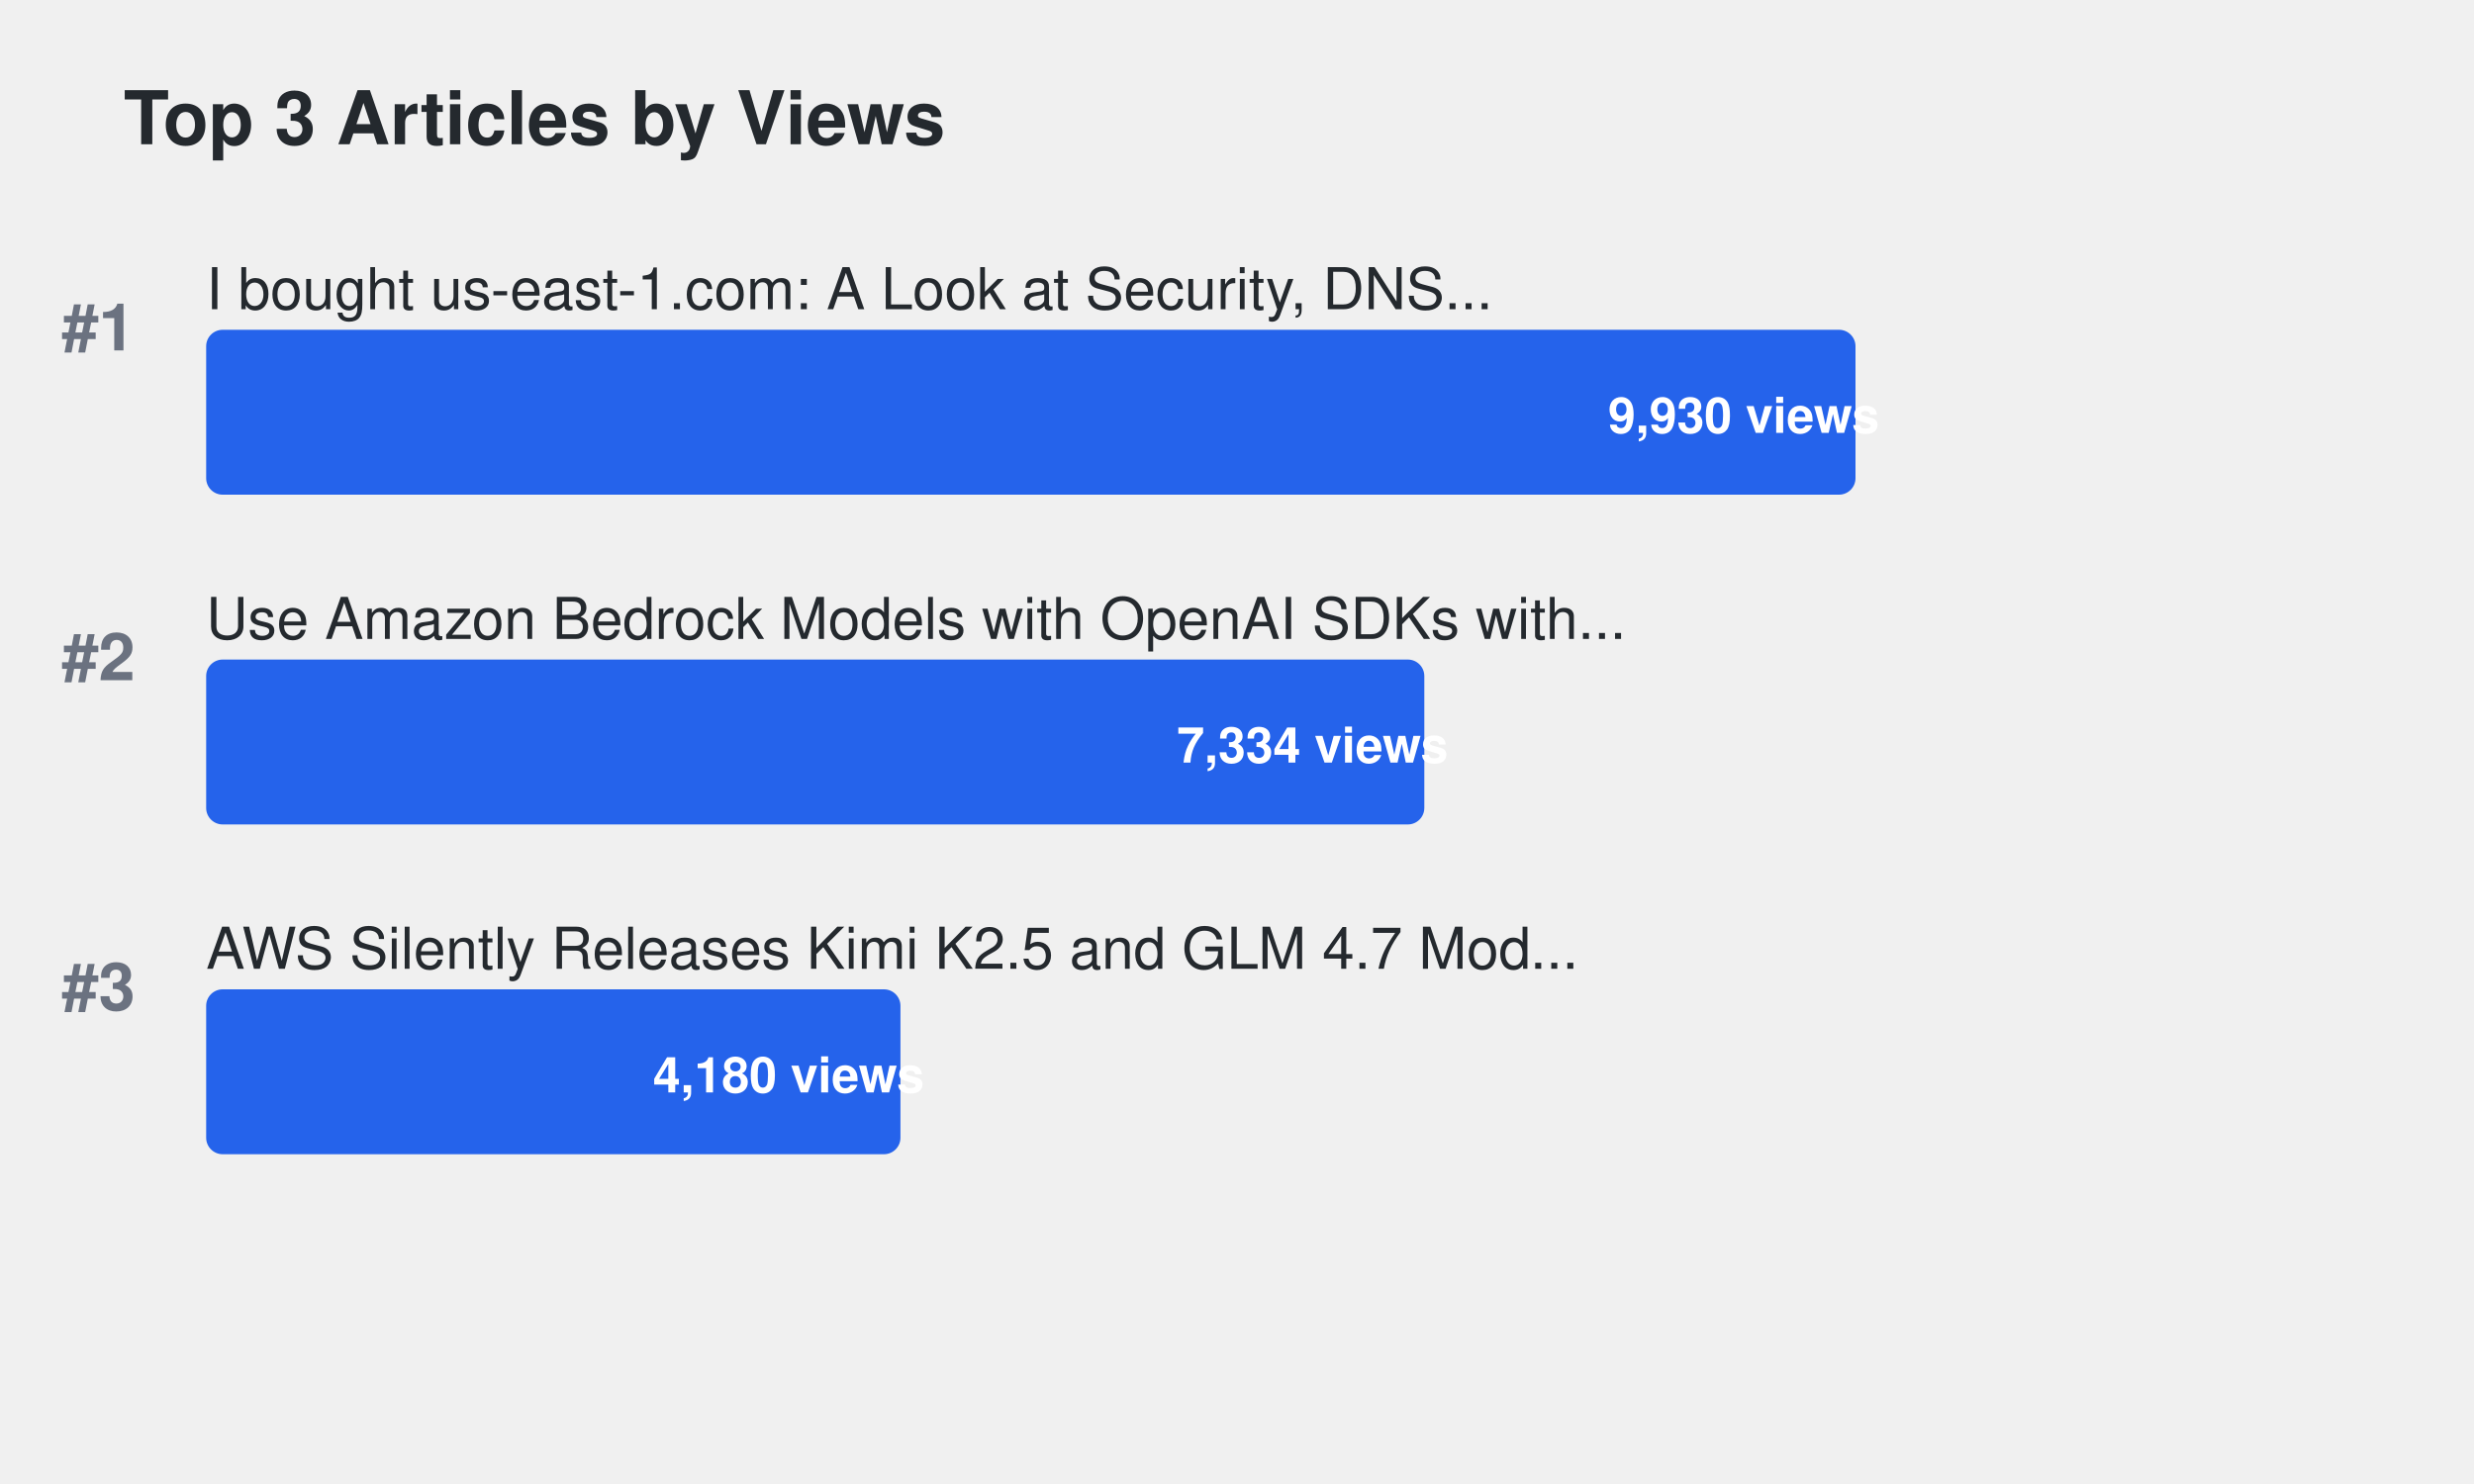
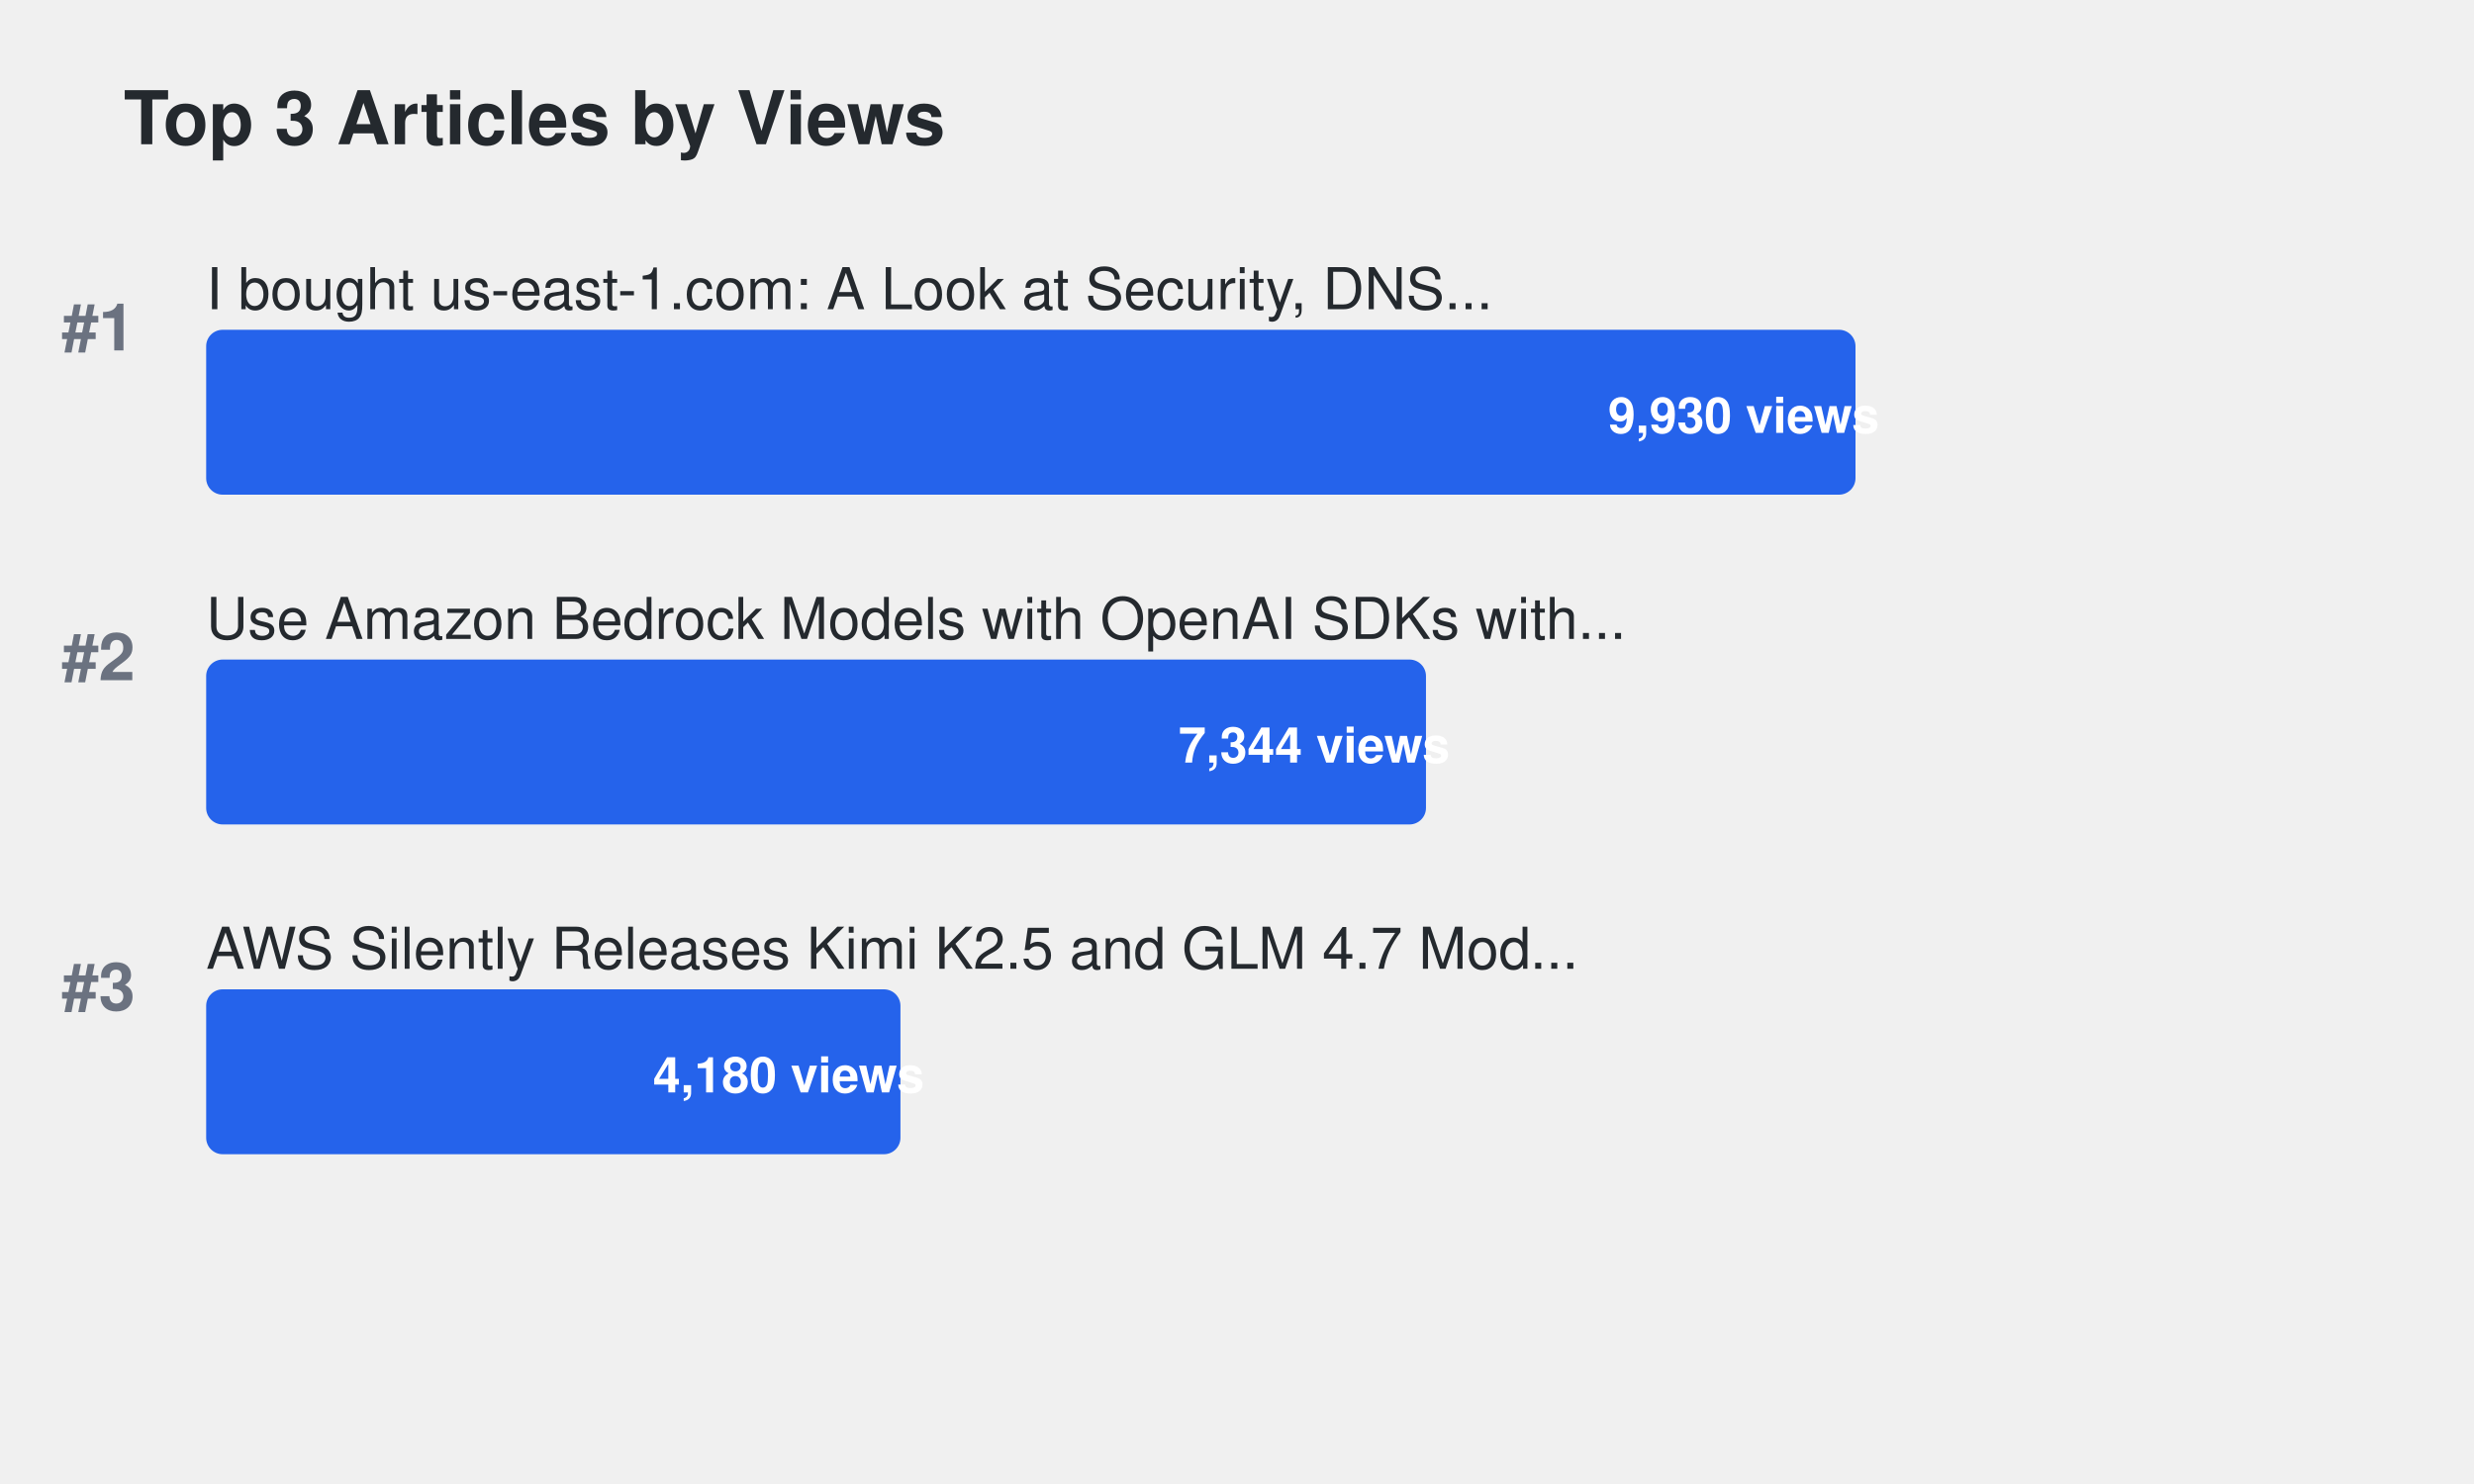
<svg xmlns="http://www.w3.org/2000/svg" width="600" height="360">
  <defs>
    <style>
.title { font-family: -apple-system, BlinkMacSystemFont, "Segoe UI", Helvetica, Arial, sans-serif; font-size: 18px; font-weight: 600; fill: #24292e; }
.article-title { font-family: -apple-system, BlinkMacSystemFont, "Segoe UI", Helvetica, Arial, sans-serif; font-size: 14px; font-weight: 500; fill: #24292e; }
.metric-value { font-family: -apple-system, BlinkMacSystemFont, "Segoe UI", Helvetica, Arial, sans-serif; font-size: 12px; font-weight: 600; fill: #ffffff; }
.rank { font-family: -apple-system, BlinkMacSystemFont, "Segoe UI", Helvetica, Arial, sans-serif; font-size: 16px; font-weight: 700; fill: #6b7280; }
.bar { rx: 4; ry: 4; }
.bar:hover { opacity: 0.8; cursor: pointer; }
a { text-decoration: none; }
a:hover .article-title { fill: #0969da; text-decoration: underline; }
a:hover .bar { opacity: 0.9; }
</style>
  </defs>
  <text x="30" y="35" class="title">Top 3 Articles by Views</text>
  <text x="15" y="85" class="rank">#1</text>
  <a href="https://dev.to/aws-builders/i-bought-us-east-1com-a-look-at-security-dns-traffic-and-protecting-aws-users-15ng" target="_blank">
    <text x="50" y="75" class="article-title">I bought us-east-1.com: A Look at Security, DNS...</text>
    <rect x="50" y="80" width="400.0" height="40" fill="#2563eb" class="bar">
</rect>
    <text x="390.0" y="105" class="metric-value" fill="#ffffff">9,930 views</text>
  </a>
  <text x="15" y="165" class="rank">#2</text>
  <a href="https://dev.to/aws-builders/use-amazon-bedrock-models-via-an-openai-api-compatible-serverless-endpoint-now-without-fixed-cost-5hf5" target="_blank">
    <text x="50" y="155" class="article-title">Use Amazon Bedrock Models with OpenAI SDKs with...</text>
-     <rect x="50" y="160" width="295.428" height="40" fill="#2563eb" class="bar">
+     <rect x="50" y="160" width="295.831" height="40" fill="#2563eb" class="bar">
</rect>
-     <text x="285.428" y="185" class="metric-value" fill="#ffffff">7,334 views</text>
+     <text x="285.831" y="185" class="metric-value" fill="#ffffff">7,344 views</text>
  </a>
  <text x="15" y="245" class="rank">#3</text>
  <a href="https://dev.to/aws-builders/aws-silently-releases-kimi-k25-and-glm-47-models-to-bedrock-1514" target="_blank">
    <text x="50" y="235" class="article-title">AWS Silently Releases Kimi K2.5 and GLM 4.7 Mod...</text>
    <rect x="50" y="240" width="168.379" height="40" fill="#2563eb" class="bar">
</rect>
    <text x="158.379" y="265" class="metric-value" fill="#ffffff">4,180 views</text>
  </a>
</svg>
